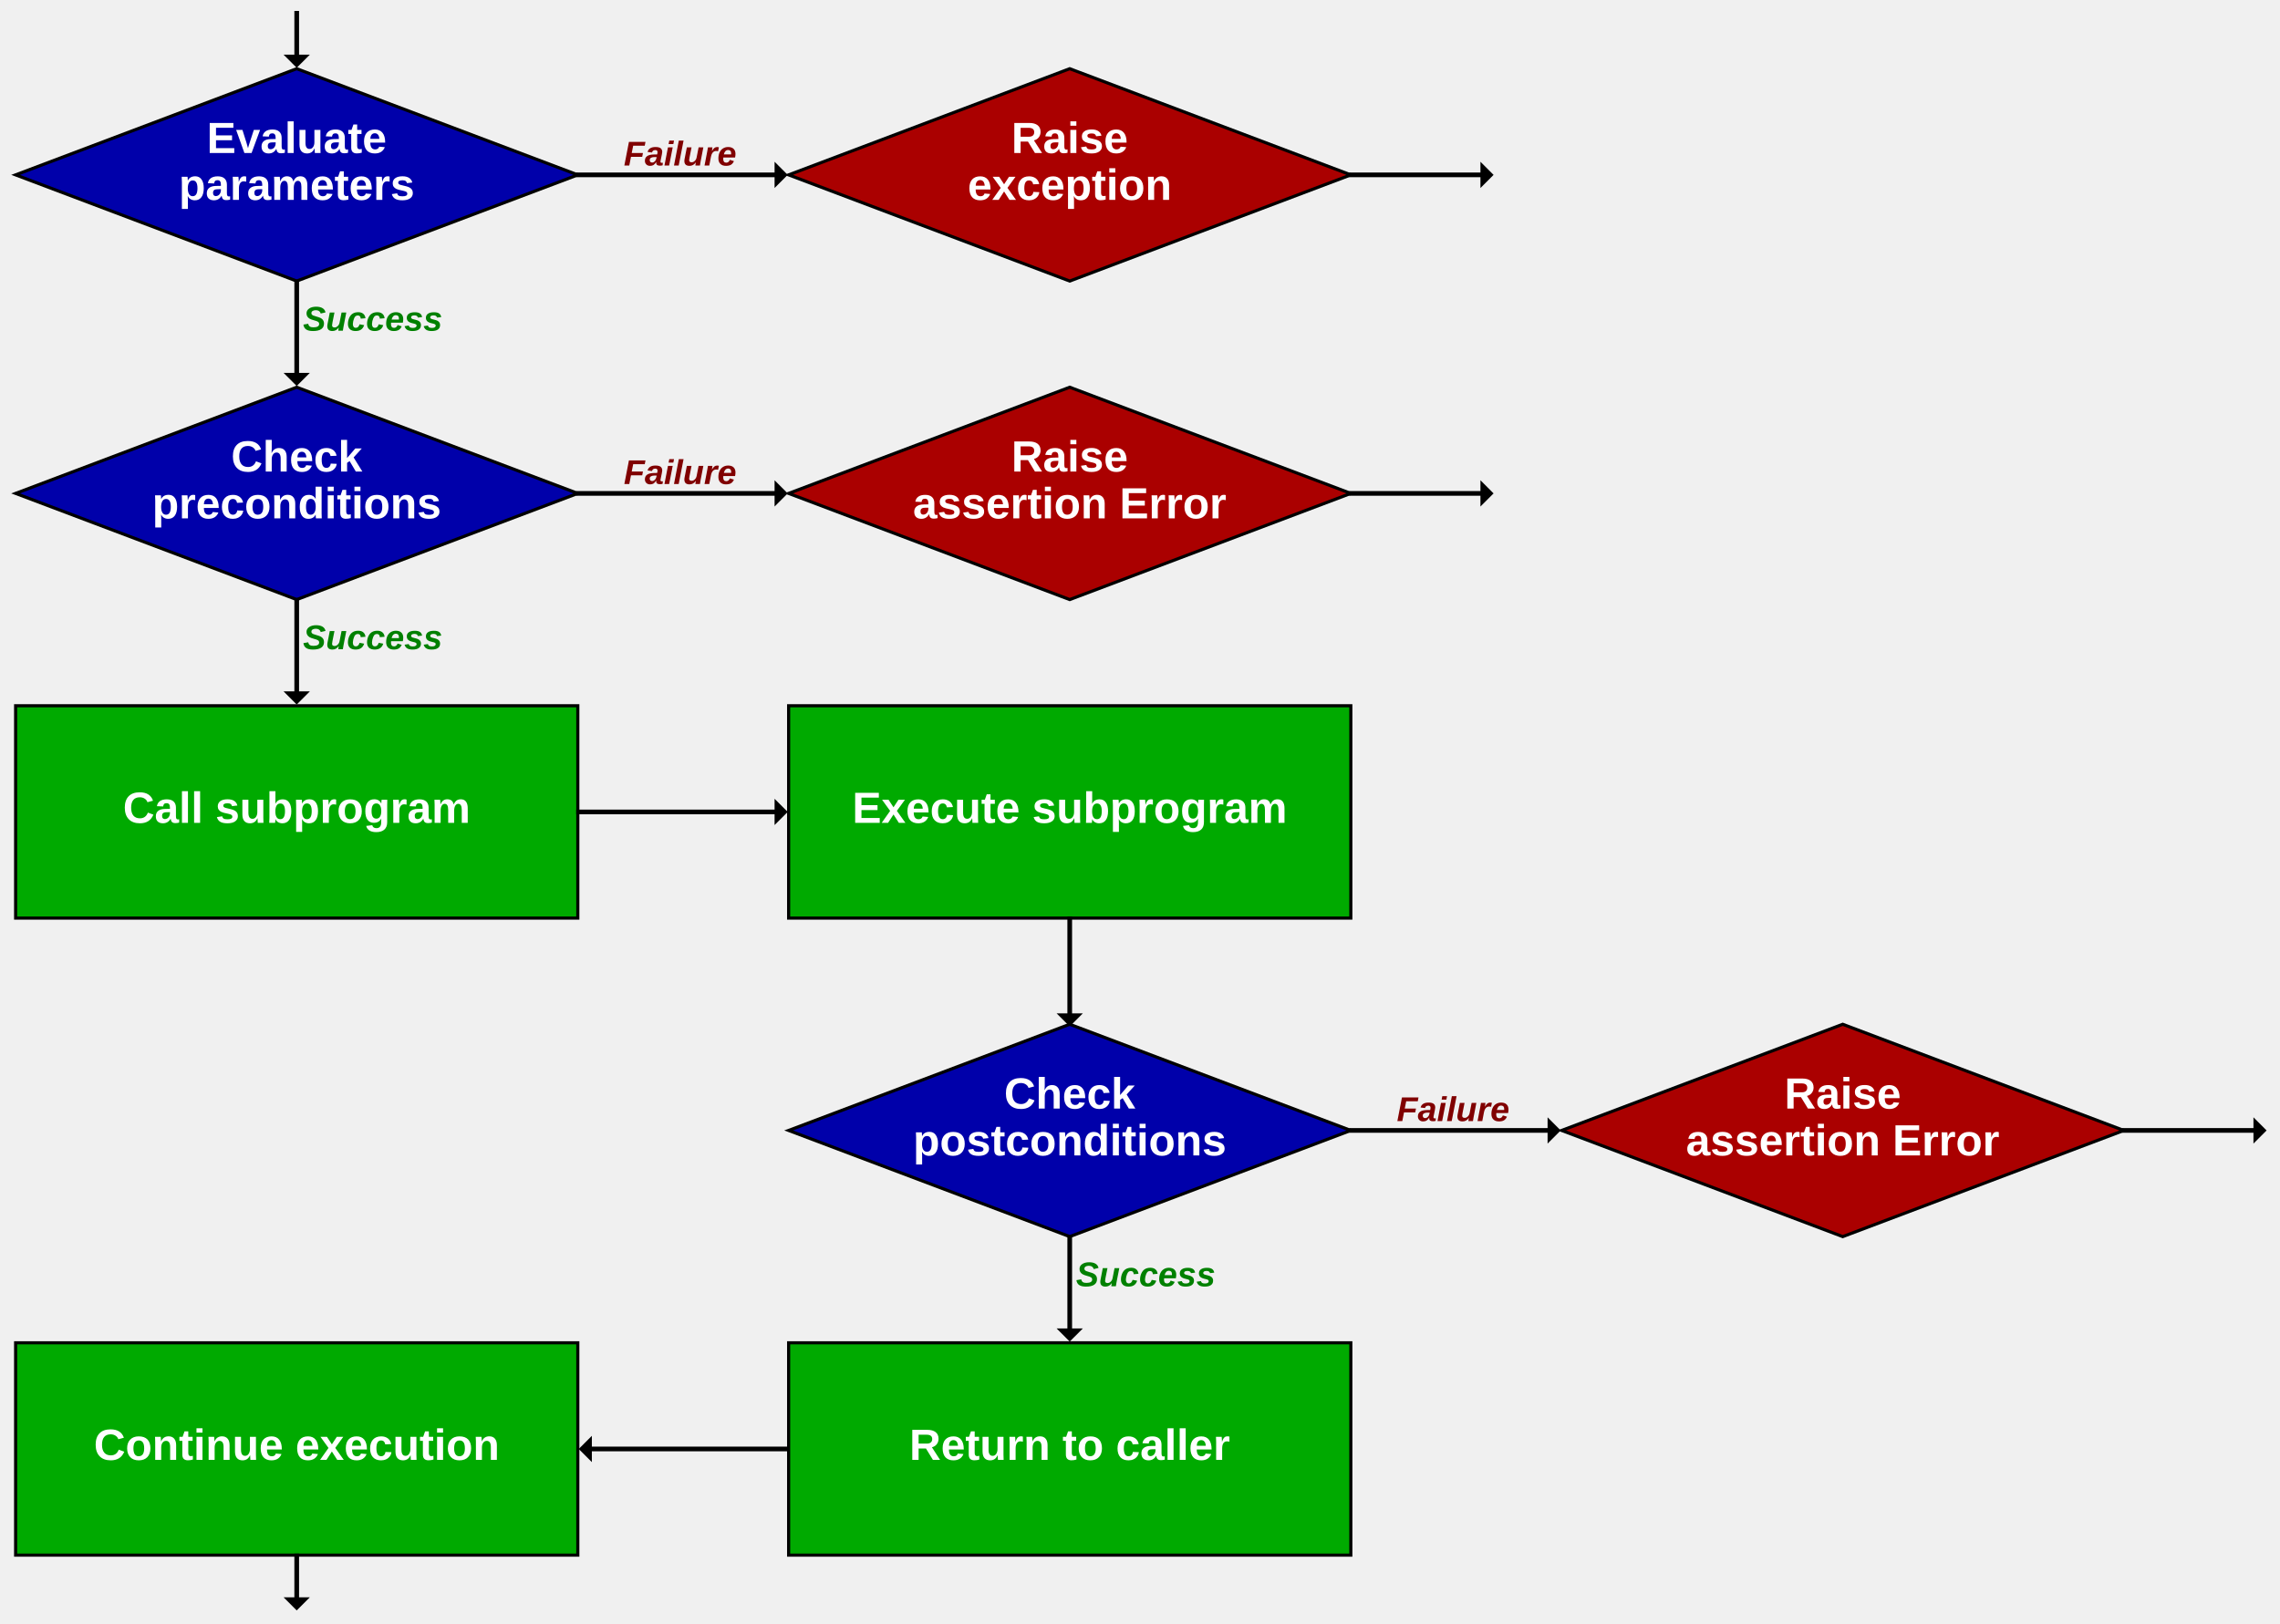
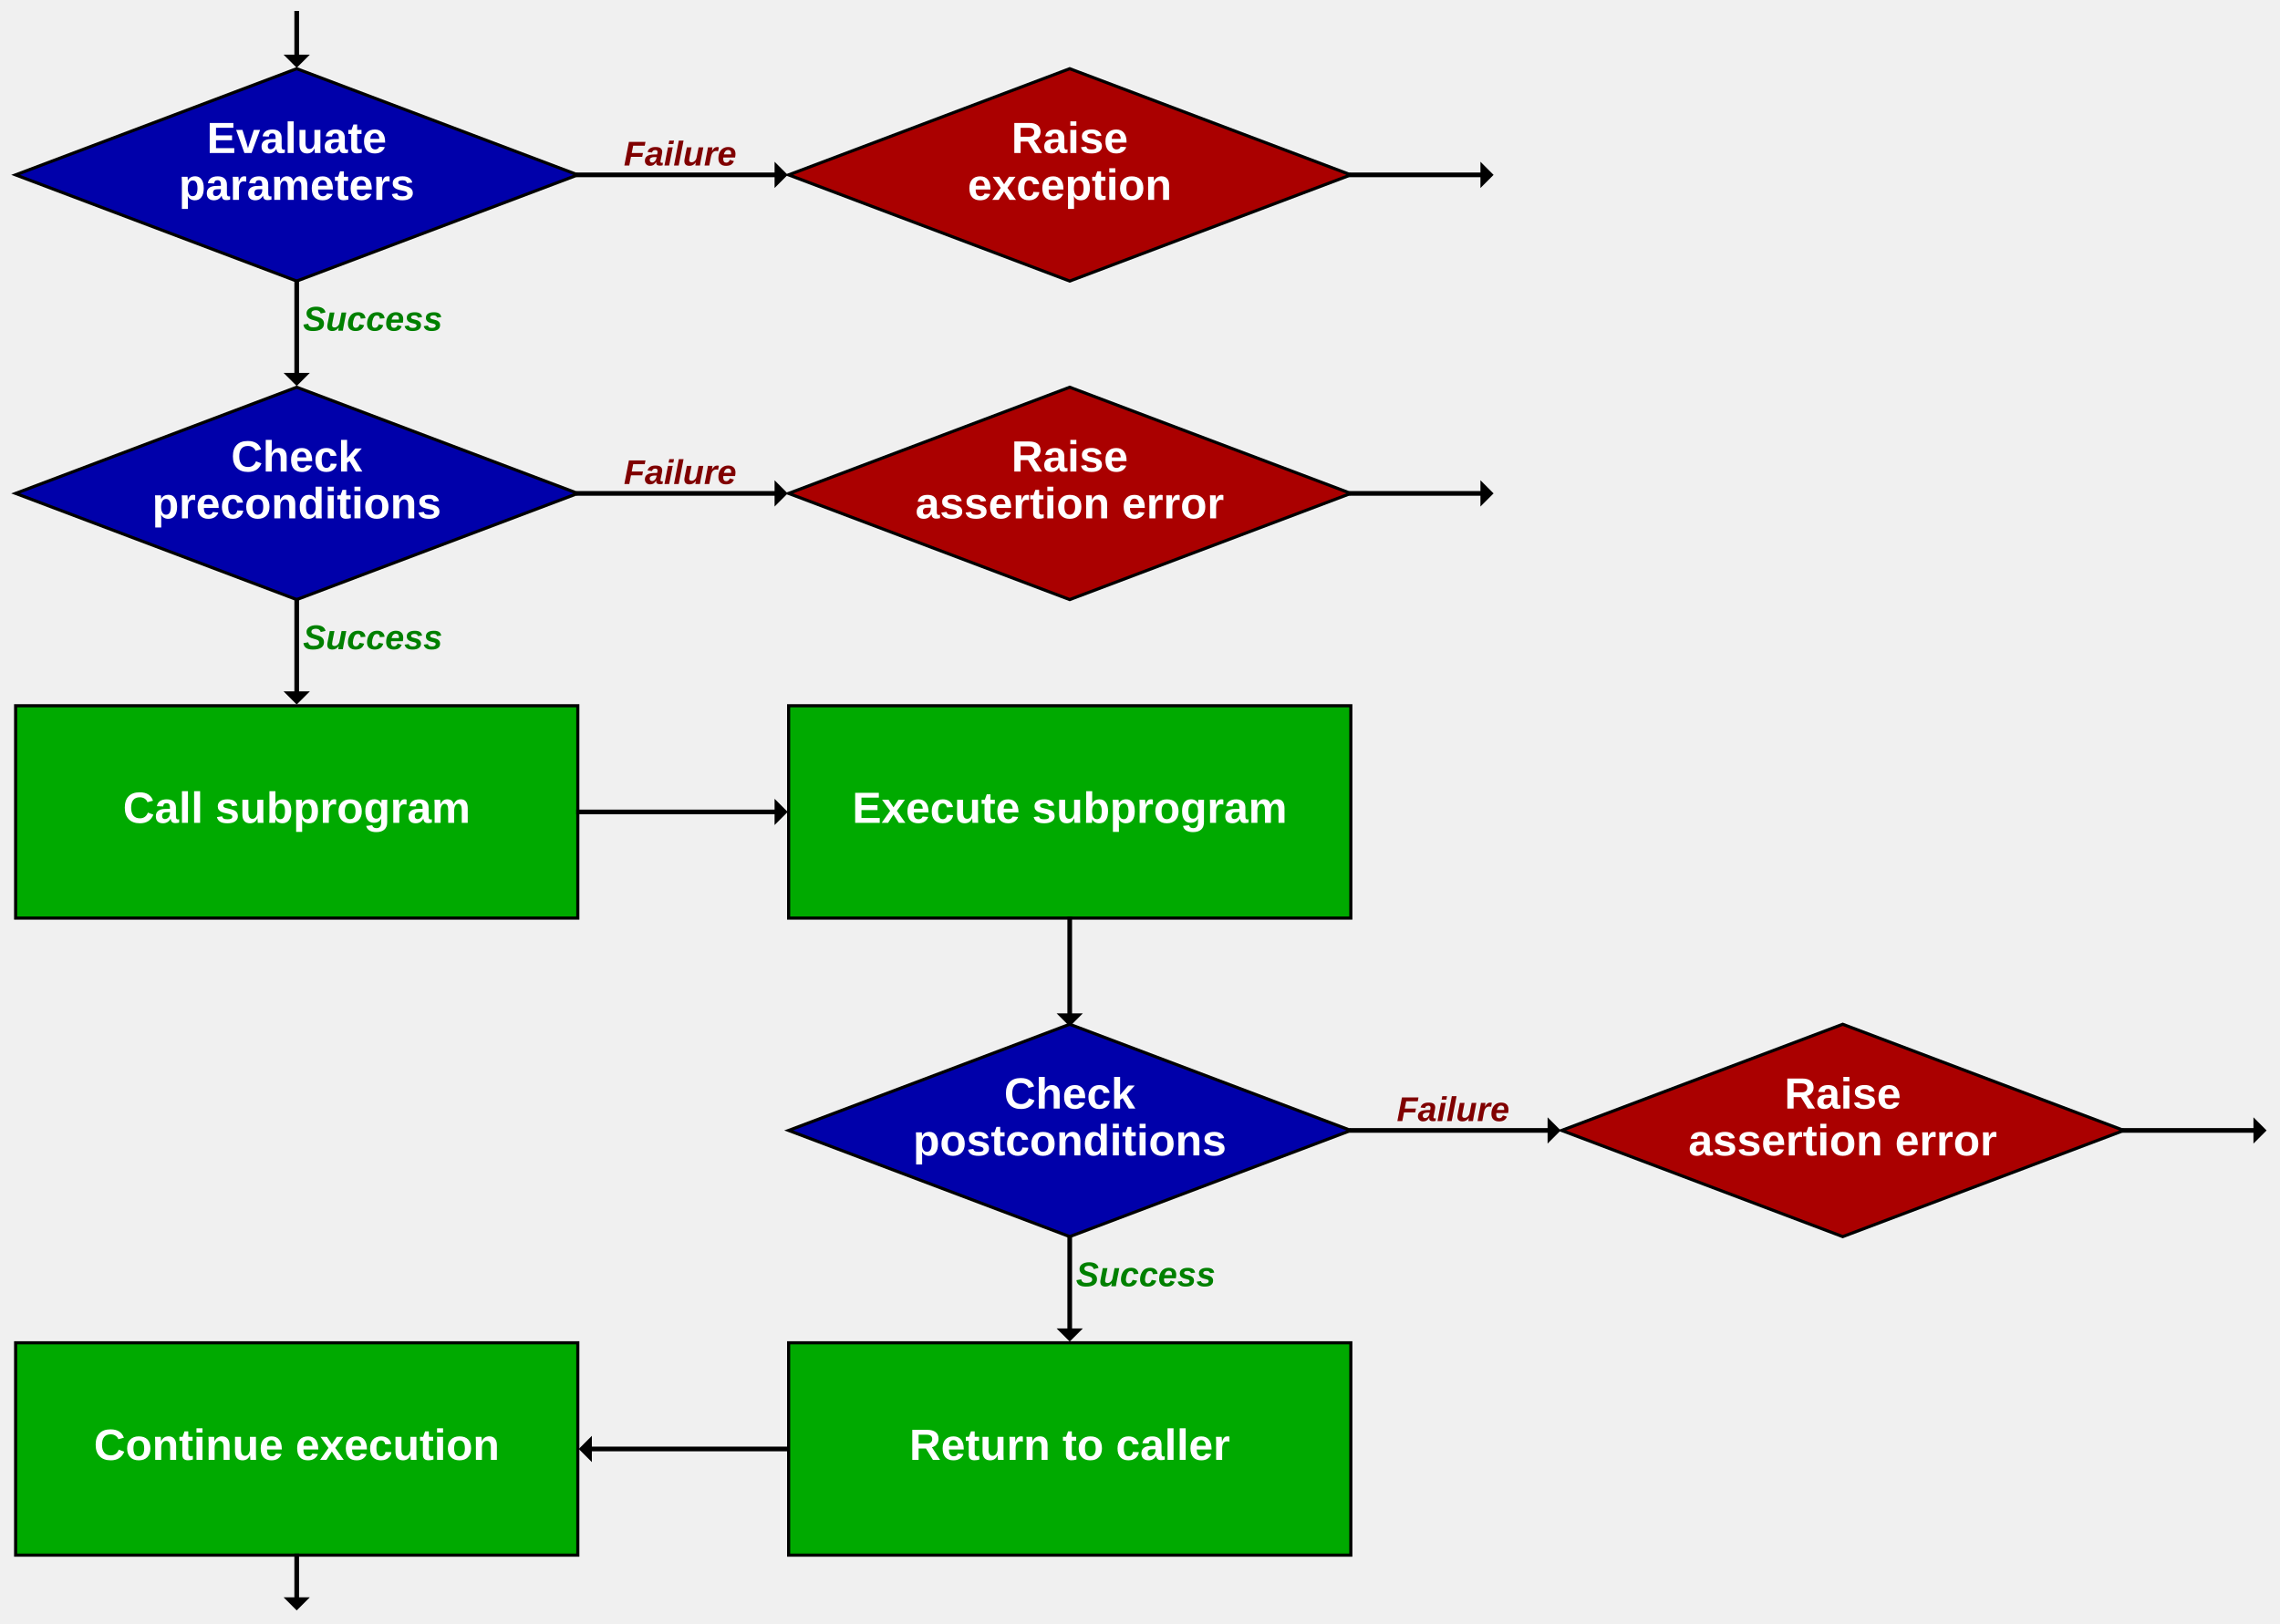
<svg xmlns="http://www.w3.org/2000/svg" baseProfile="full" version="1.1" height="520" width="730">
  <polygon fill="#0000aa" stroke="#000000" stroke-width="1.0" points="185,56.0 95,90.0 5,56.0 95,22.0 " />
  <text xml:space="preserve" fill="#ffffff" stroke="none" text-align="center" font-size="14px" font-family="arial" font-weight="bold" text-anchor="middle" x="95" y="49.0">Evaluate</text>
  <text xml:space="preserve" fill="#ffffff" stroke="none" text-align="center" font-size="14px" font-family="arial" font-weight="bold" text-anchor="middle" x="95" y="64.0">parameters</text>
  <polygon fill="#000000" stroke="#000000" stroke-width="1" transform="rotate(90, 95, 122.9)" points="95,122.9 92,119.9 92,122.65 62.1,122.65 62.1,123.15 92,123.15 92,125.9 " />
  <text xml:space="preserve" fill="#008000" stroke="none" text-align="left" font-size="11px" font-family="arial" font-weight="bold" font-style="italic" x="97" y="105.9">Success</text>
  <polygon fill="#000000" stroke="#000000" stroke-width="1" transform="rotate(0, 251.5, 56.0)" points="251.5,56.0 248.5,53.0 248.5,55.75 185.0,55.75 185.0,56.25 248.5,56.25 248.5,59.0 " />
  <text xml:space="preserve" fill="#800000" stroke="none" text-align="left" font-size="11px" font-family="arial" font-weight="bold" font-style="italic" text-anchor="middle" x="217.75" y="53.0">Failure</text>
  <polygon fill="#aa0000" stroke="#000000" stroke-width="1.0" points="432.5,56.0 342.5,90.0 252.5,56.0 342.5,22.0 " />
  <text xml:space="preserve" fill="#ffffff" stroke="none" text-align="center" font-size="14px" font-family="arial" font-weight="bold" text-anchor="middle" x="342.5" y="49.0">Raise</text>
  <text xml:space="preserve" fill="#ffffff" stroke="none" text-align="center" font-size="14px" font-family="arial" font-weight="bold" text-anchor="middle" x="342.5" y="64.0">exception</text>
  <polygon fill="#000000" stroke="#000000" stroke-width="1" transform="rotate(0, 477.5, 56.0)" points="477.5,56.0 474.5,53.0 474.5,55.75 432.5,55.75 432.5,56.25 474.5,56.25 474.5,59.0 " />
  <polygon fill="#0000aa" stroke="#000000" stroke-width="1.0" points="185,158.0 95,192.0 5,158.0 95,124.0 " />
  <text xml:space="preserve" fill="#ffffff" stroke="none" text-align="center" font-size="14px" font-family="arial" font-weight="bold" text-anchor="middle" x="95" y="151.0">Check</text>
  <text xml:space="preserve" fill="#ffffff" stroke="none" text-align="center" font-size="14px" font-family="arial" font-weight="bold" text-anchor="middle" x="95" y="166.0">preconditions</text>
  <polygon fill="#000000" stroke="#000000" stroke-width="1" transform="rotate(90, 95, 224.9)" points="95,224.9 92,221.9 92,224.65 62.1,224.65 62.1,225.15 92,225.15 92,227.9 " />
  <text xml:space="preserve" fill="#008000" stroke="none" text-align="left" font-size="11px" font-family="arial" font-weight="bold" font-style="italic" x="97" y="207.9">Success</text>
  <polygon fill="#000000" stroke="#000000" stroke-width="1" transform="rotate(0, 251.5, 158.0)" points="251.5,158.0 248.5,155.0 248.5,157.75 185.0,157.75 185.0,158.25 248.5,158.25 248.5,161.0 " />
  <text xml:space="preserve" fill="#800000" stroke="none" text-align="left" font-size="11px" font-family="arial" font-weight="bold" font-style="italic" text-anchor="middle" x="217.75" y="155.0">Failure</text>
  <polygon fill="#aa0000" stroke="#000000" stroke-width="1.0" points="432.5,158.0 342.5,192.0 252.5,158.0 342.5,124.0 " />
  <text xml:space="preserve" fill="#ffffff" stroke="none" text-align="center" font-size="14px" font-family="arial" font-weight="bold" text-anchor="middle" x="342.5" y="151.0">Raise</text>
-   <text xml:space="preserve" fill="#ffffff" stroke="none" text-align="center" font-size="14px" font-family="arial" font-weight="bold" text-anchor="middle" x="342.5" y="166.0">assertion Error</text>
+   <text xml:space="preserve" fill="#ffffff" stroke="none" text-align="center" font-size="14px" font-family="arial" font-weight="bold" text-anchor="middle" x="342.5" y="166.0">assertion error</text>
  <polygon fill="#000000" stroke="#000000" stroke-width="1" transform="rotate(0, 477.5, 158.0)" points="477.5,158.0 474.5,155.0 474.5,157.75 432.5,157.75 432.5,158.25 474.5,158.25 474.5,161.0 " />
  <polygon fill="#00aa00" stroke="#000000" stroke-width="1.0" points="185,294.0 5,294.0 5,226.0 185,226.0 " />
  <text xml:space="preserve" fill="#ffffff" stroke="none" text-align="center" font-size="14px" font-family="arial" font-weight="bold" text-anchor="middle" x="95" y="263.5">Call subprogram</text>
  <polygon fill="#000000" stroke="#000000" stroke-width="1" transform="rotate(0, 251.5, 260.0)" points="251.5,260.0 248.5,257.0 248.5,259.75 185.0,259.75 185.0,260.25 248.5,260.25 248.5,263.0 " />
  <polygon fill="#00aa00" stroke="#000000" stroke-width="1.0" points="185,498.0 5,498.0 5,430.0 185,430.0 " />
  <text xml:space="preserve" fill="#ffffff" stroke="none" text-align="center" font-size="14px" font-family="arial" font-weight="bold" text-anchor="middle" x="95" y="467.5">Continue execution</text>
  <polygon fill="#000000" stroke="#000000" stroke-width="1" transform="rotate(180, 186, 464.0)" points="186,464.0 183,461.0 183,463.75 119.5,463.75 119.5,464.25 183,464.25 183,467.0 " />
  <polygon fill="#000000" stroke="#000000" stroke-width="1" transform="rotate(90, 95, 515.0)" points="95,515.0 92,512.0 92,514.75 78.0,514.75 78.0,515.25 92,515.25 92,518.0 " />
  <polygon fill="#00aa00" stroke="#000000" stroke-width="1.0" points="432.5,294.0 252.5,294.0 252.5,226.0 432.5,226.0 " />
  <text xml:space="preserve" fill="#ffffff" stroke="none" text-align="center" font-size="14px" font-family="arial" font-weight="bold" text-anchor="middle" x="342.5" y="263.5">Execute subprogram</text>
  <polygon fill="#000000" stroke="#000000" stroke-width="1" transform="rotate(90, 342.5, 328.0)" points="342.5,328.0 339.5,325.0 339.5,327.75 308.5,327.75 308.5,328.25 339.5,328.25 339.5,331.0 " />
  <polygon fill="#0000aa" stroke="#000000" stroke-width="1.0" points="432.5,362.0 342.5,396.0 252.5,362.0 342.5,328.0 " />
  <text xml:space="preserve" fill="#ffffff" stroke="none" text-align="center" font-size="14px" font-family="arial" font-weight="bold" text-anchor="middle" x="342.5" y="355.0">Check</text>
  <text xml:space="preserve" fill="#ffffff" stroke="none" text-align="center" font-size="14px" font-family="arial" font-weight="bold" text-anchor="middle" x="342.5" y="370.0">postconditions</text>
  <polygon fill="#000000" stroke="#000000" stroke-width="1" transform="rotate(90, 342.5, 428.9)" points="342.5,428.9 339.5,425.9 339.5,428.65 309.6,428.65 309.6,429.15 339.5,429.15 339.5,431.9 " />
  <text xml:space="preserve" fill="#008000" stroke="none" text-align="left" font-size="11px" font-family="arial" font-weight="bold" font-style="italic" x="344.5" y="411.9">Success</text>
  <polygon fill="#000000" stroke="#000000" stroke-width="1" transform="rotate(0, 499.0, 362.0)" points="499.0,362.0 496.0,359.0 496.0,361.75 432.5,361.75 432.5,362.25 496.0,362.25 496.0,365.0 " />
  <text xml:space="preserve" fill="#800000" stroke="none" text-align="left" font-size="11px" font-family="arial" font-weight="bold" font-style="italic" text-anchor="middle" x="465.25" y="359.0">Failure</text>
  <polygon fill="#aa0000" stroke="#000000" stroke-width="1.0" points="680.0,362.0 590.0,396.0 500.0,362.0 590.0,328.0 " />
  <text xml:space="preserve" fill="#ffffff" stroke="none" text-align="center" font-size="14px" font-family="arial" font-weight="bold" text-anchor="middle" x="590.0" y="355.0">Raise</text>
-   <text xml:space="preserve" fill="#ffffff" stroke="none" text-align="center" font-size="14px" font-family="arial" font-weight="bold" text-anchor="middle" x="590.0" y="370.0">assertion Error</text>
+   <text xml:space="preserve" fill="#ffffff" stroke="none" text-align="center" font-size="14px" font-family="arial" font-weight="bold" text-anchor="middle" x="590.0" y="370.0">assertion error</text>
  <polygon fill="#000000" stroke="#000000" stroke-width="1" transform="rotate(0, 725.0, 362.0)" points="725.0,362.0 722.0,359.0 722.0,361.75 680.0,361.75 680.0,362.25 722.0,362.25 722.0,365.0 " />
  <polygon fill="#00aa00" stroke="#000000" stroke-width="1.0" points="432.5,498.0 252.5,498.0 252.5,430.0 432.5,430.0 " />
  <text xml:space="preserve" fill="#ffffff" stroke="none" text-align="center" font-size="14px" font-family="arial" font-weight="bold" text-anchor="middle" x="342.5" y="467.5">Return to caller</text>
  <polygon fill="#000000" stroke="#000000" stroke-width="1" transform="rotate(90, 95, 21.0)" points="95,21.0 92,18.0 92,20.75 78.0,20.75 78.0,21.25 92,21.25 92,24.0 " />
</svg>
